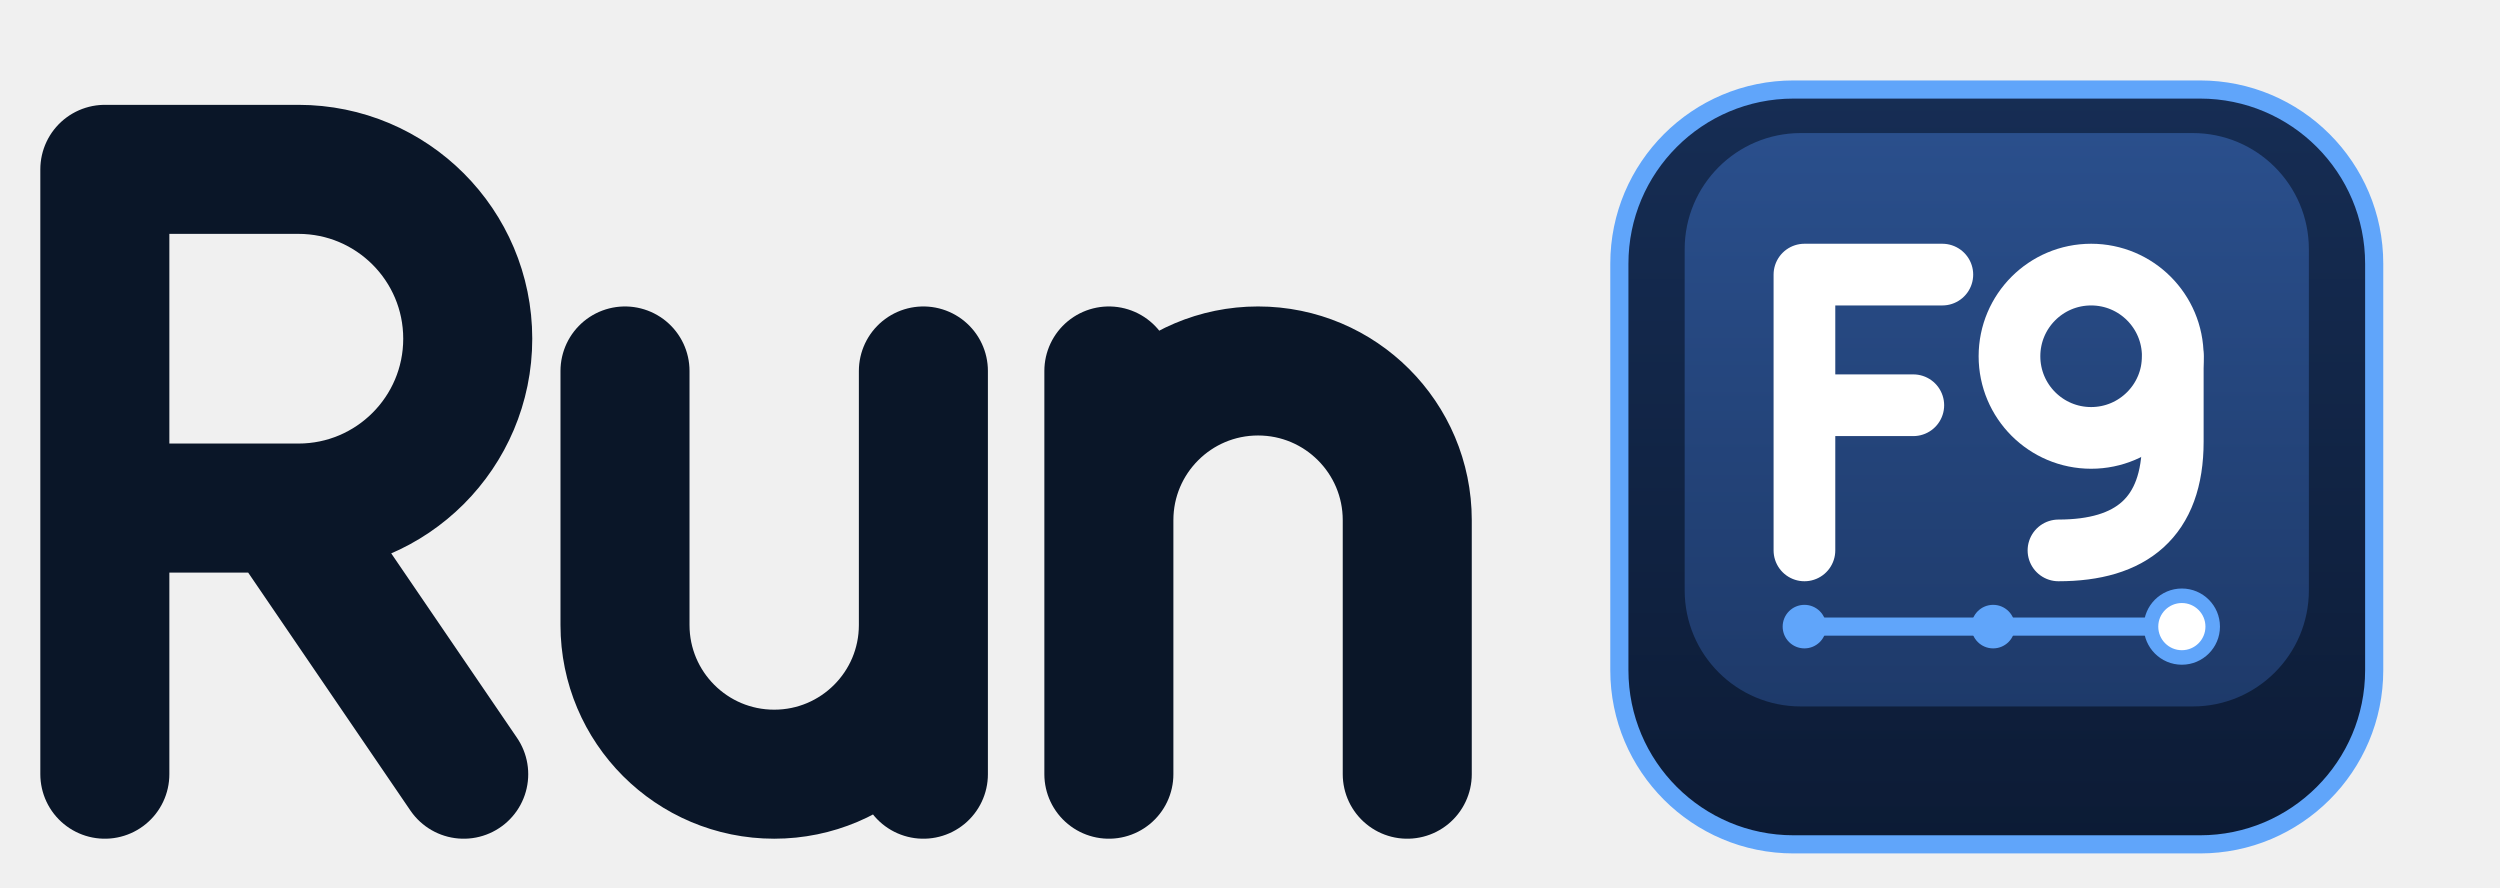
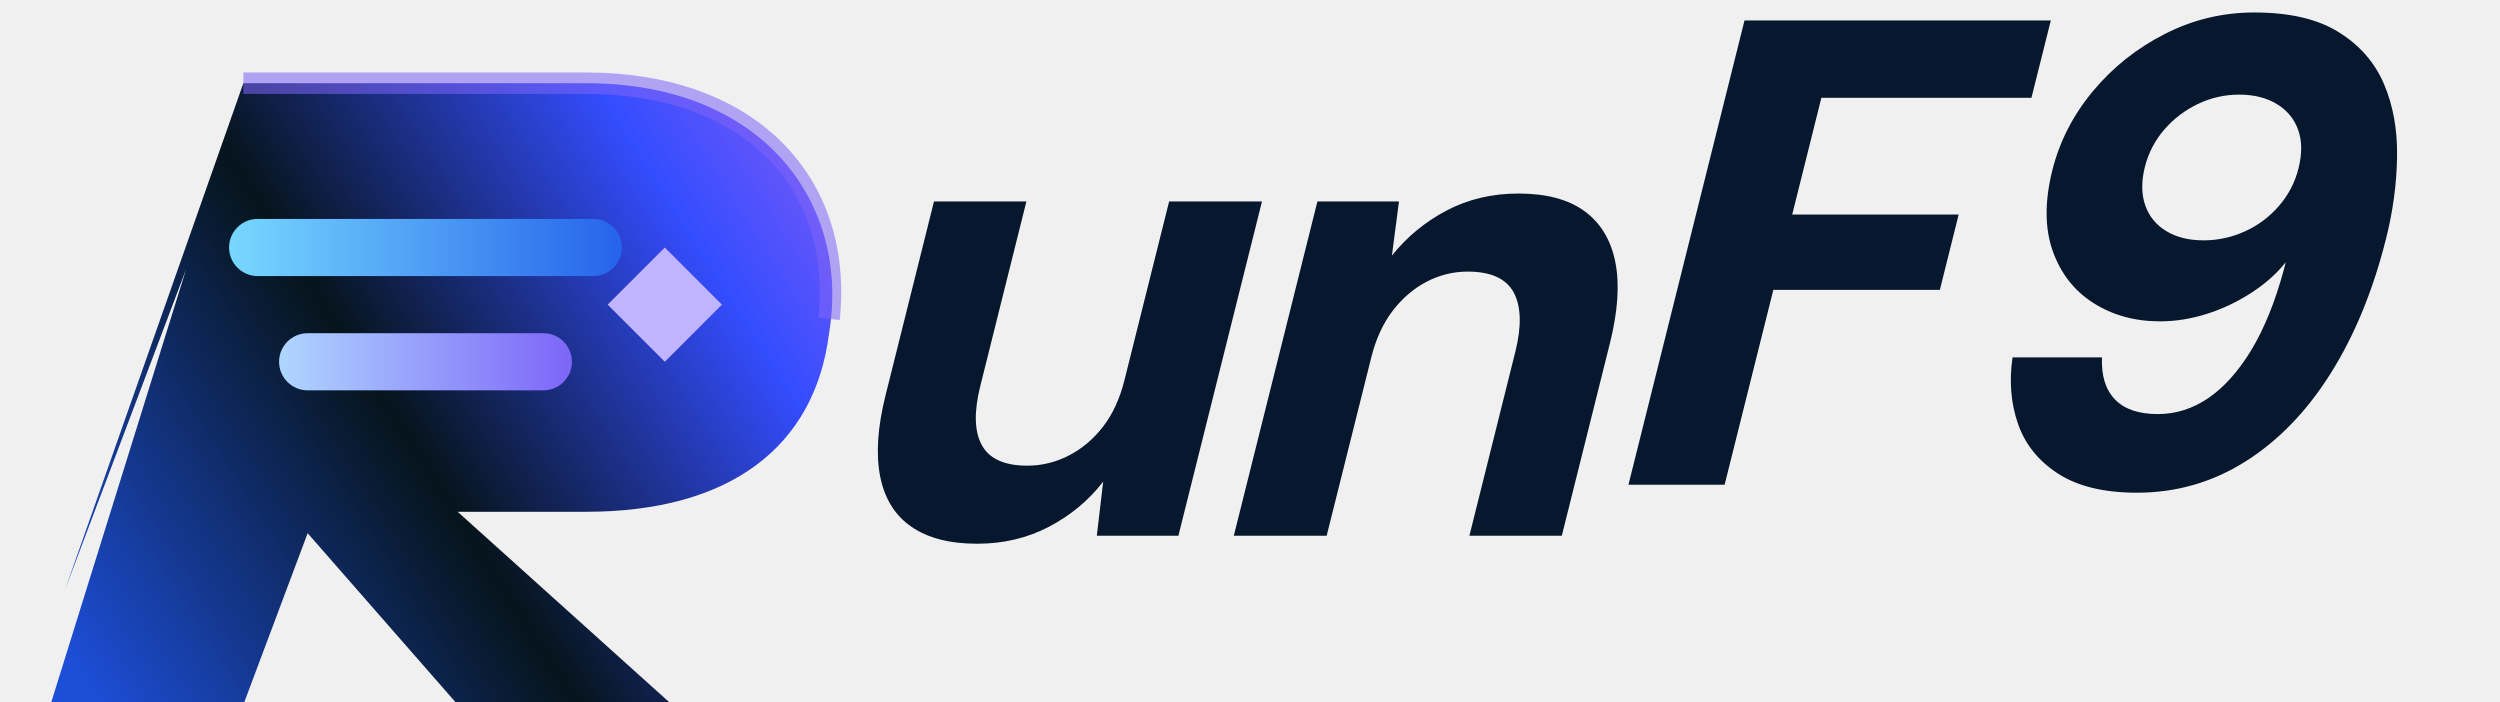
- <svg xmlns="http://www.w3.org/2000/svg" viewBox="0 0 1240 440" width="1240" height="440">
-   <g transform="translate(20 52) scale(1)" fill="none" stroke="#0A1628" stroke-width="64" stroke-linecap="round" stroke-linejoin="round">
-     <path d="M32 32 V332 M32 32 H128 A84 84 0 0 1 128 200 H32 M120 200 L210 332" />
-     <path d="M290 132 V258 A74 74 0 0 0 438 258 V132 M438 258 V332" />
-     <path d="M530 332 V206 A74 74 0 0 1 678 206 V332 M530 206 V132" />
+ <svg xmlns="http://www.w3.org/2000/svg" viewBox="20 24 392 110" width="1240" height="348" role="img" aria-label="RunF9">
+   <defs>
+     <linearGradient id="rf9r" x1="10" y1="85" x2="125" y2="12" gradientUnits="userSpaceOnUse">
+       <stop stop-color="#1D4ED8" />
+       <stop offset=".42" stop-color="#06141B" />
+       <stop offset=".78" stop-color="#344DFF" />
+       <stop offset="1" stop-color="#8B5CF6" />
+     </linearGradient>
+     <linearGradient id="rf9b1" x1="40" y1="40" x2="96" y2="40" gradientUnits="userSpaceOnUse">
+       <stop stop-color="#79DAFF" />
+       <stop offset="1" stop-color="#2563EB" />
+     </linearGradient>
+     <linearGradient id="rf9b2" x1="48" y1="56" x2="89" y2="56" gradientUnits="userSpaceOnUse">
+       <stop stop-color="#AFD6FF" />
+       <stop offset="1" stop-color="#7D65F8" />
+     </linearGradient>
+   </defs>
+   <g transform="translate(10 18) scale(1.12)">
+     <path d="M18 88 L43 17 H91 C116 17 128 34 125 52 C123 68 111 77 91 77 H73 L103 104 H73 L52 80 L43 104 H16 L35 43" fill="url(#rf9r)" />
+     <path d="M43 17 H91 C114 17 127 31 125 50" fill="none" stroke="#7D65F8" stroke-width="3" opacity=".55" />
+     <rect x="41" y="36" width="55" height="8" rx="4" fill="url(#rf9b1)" />
+     <rect x="48" y="52" width="41" height="8" rx="4" fill="url(#rf9b2)" />
+     <path d="M102 40 L110 48 L102 56 L94 48 Z" fill="#C1B4FF" />
  </g>
-   <g transform="translate(760 -6) scale(0.9)">
-     <defs>
-       <linearGradient id="kcTop" x1="0" y1="0" x2="0" y2="1">
-         <stop offset="0" stop-color="#2A4F8C" />
-         <stop offset="1" stop-color="#1E3A6A" />
-       </linearGradient>
-       <linearGradient id="kcSkirt" x1="0" y1="0" x2="0" y2="1">
-         <stop offset="0" stop-color="#162D54" />
-         <stop offset="1" stop-color="#0C1B35" />
-       </linearGradient>
-     </defs>
-     <rect x="48" y="56" width="416" height="416" rx="96" fill="url(#kcSkirt)" stroke="#60a5fa" stroke-width="10" />
-     <rect x="84" y="80" width="344" height="316" rx="64" fill="url(#kcTop)" />
-     <g fill="none" stroke="#FFFFFF" stroke-width="34" stroke-linecap="round" stroke-linejoin="round">
-       <path d="M150 158 V310 M150 158 H226 M150 230 H210" />
-       <circle cx="308" cy="203" r="45" />
-       <path d="M353 203 V250 C353 292 330 310 290 310" />
-     </g>
-     <g>
-       <path d="M150 352 H358" stroke="#60a5fa" stroke-width="10" stroke-linecap="round" />
-       <circle cx="150" cy="352" r="12" fill="#60a5fa" />
-       <circle cx="254" cy="352" r="12" fill="#60a5fa" />
-       <circle cx="358" cy="352" r="17" fill="#FFFFFF" stroke="#60a5fa" stroke-width="8" />
-     </g>
-   </g>
+   <path d="M173.2 109.25Q166.77 109.25 162.91 106.59Q159.05 103.93 158.01 98.7Q156.98 93.48 158.85 85.99L166.45 55.58H180.94L173.71 84.52Q172.19 90.58 173.95 93.79Q175.71 97.01 181.08 97.01Q184.51 97.01 187.61 95.41Q190.71 93.81 192.97 90.88Q195.22 87.95 196.3 83.66L203.32 55.58H217.88L204.77 108H191.98L192.98 99.52Q189.55 103.94 184.47 106.59Q179.4 109.25 173.2 109.25Z M213.46 108 226.57 55.58H239.36L238.25 64.07Q241.79 59.65 246.85 56.99Q251.9 54.34 258.1 54.34Q264.64 54.34 268.42 57.08Q272.21 59.83 273.27 65.03Q274.33 70.24 272.43 77.83L264.89 108H250.4L257.6 79.17Q259.11 73.14 257.35 69.86Q255.59 66.58 250.12 66.58Q246.75 66.58 243.69 68.17Q240.63 69.77 238.36 72.74Q236.1 75.7 235.02 80.02L228.02 108Z M275.34 100 293.54 27.2H341.57L338.53 39.33H305.59L301.02 57.63H327.12L324.17 69.44H298.06L290.42 100Z M355.08 101.25Q347.34 101.25 342.72 98.27Q338.1 95.29 336.42 90.44Q334.74 85.58 335.57 80.03H349.59Q349.41 84.32 351.62 86.62Q353.84 88.92 358.34 88.92Q362.61 88.92 366.3 86.39Q369.99 83.86 373.03 78.84Q376.06 73.81 378.1 66.3Q378.18 65.99 378.25 65.71Q378.32 65.44 378.4 65.12Q376.23 67.84 372.94 69.95Q369.65 72.07 365.99 73.22Q362.32 74.38 358.68 74.38Q352.76 74.38 348.24 71.5Q343.72 68.62 341.85 63.3Q339.99 57.97 341.81 50.68Q343.51 43.89 348.18 38.28Q352.86 32.66 359.46 29.31Q366.06 25.95 373.46 25.95Q381.77 25.95 386.7 29.03Q391.64 32.1 393.8 37.15Q395.96 42.2 395.86 48.55Q395.77 54.9 394.15 61.34Q391.11 73.52 385.48 82.49Q379.85 91.46 372.08 96.36Q364.31 101.25 355.08 101.25ZM365.52 61.68Q368.92 61.68 372.03 60.26Q375.14 58.84 377.36 56.26Q379.58 53.69 380.41 50.38Q381.28 46.91 380.34 44.33Q379.41 41.75 376.98 40.29Q374.56 38.83 371.09 38.83Q367.69 38.83 364.62 40.3Q361.55 41.78 359.35 44.32Q357.15 46.87 356.31 50.19Q355.46 53.62 356.38 56.21Q357.29 58.79 359.67 60.23Q362.05 61.68 365.52 61.68Z" fill="#07172D" />
</svg>
